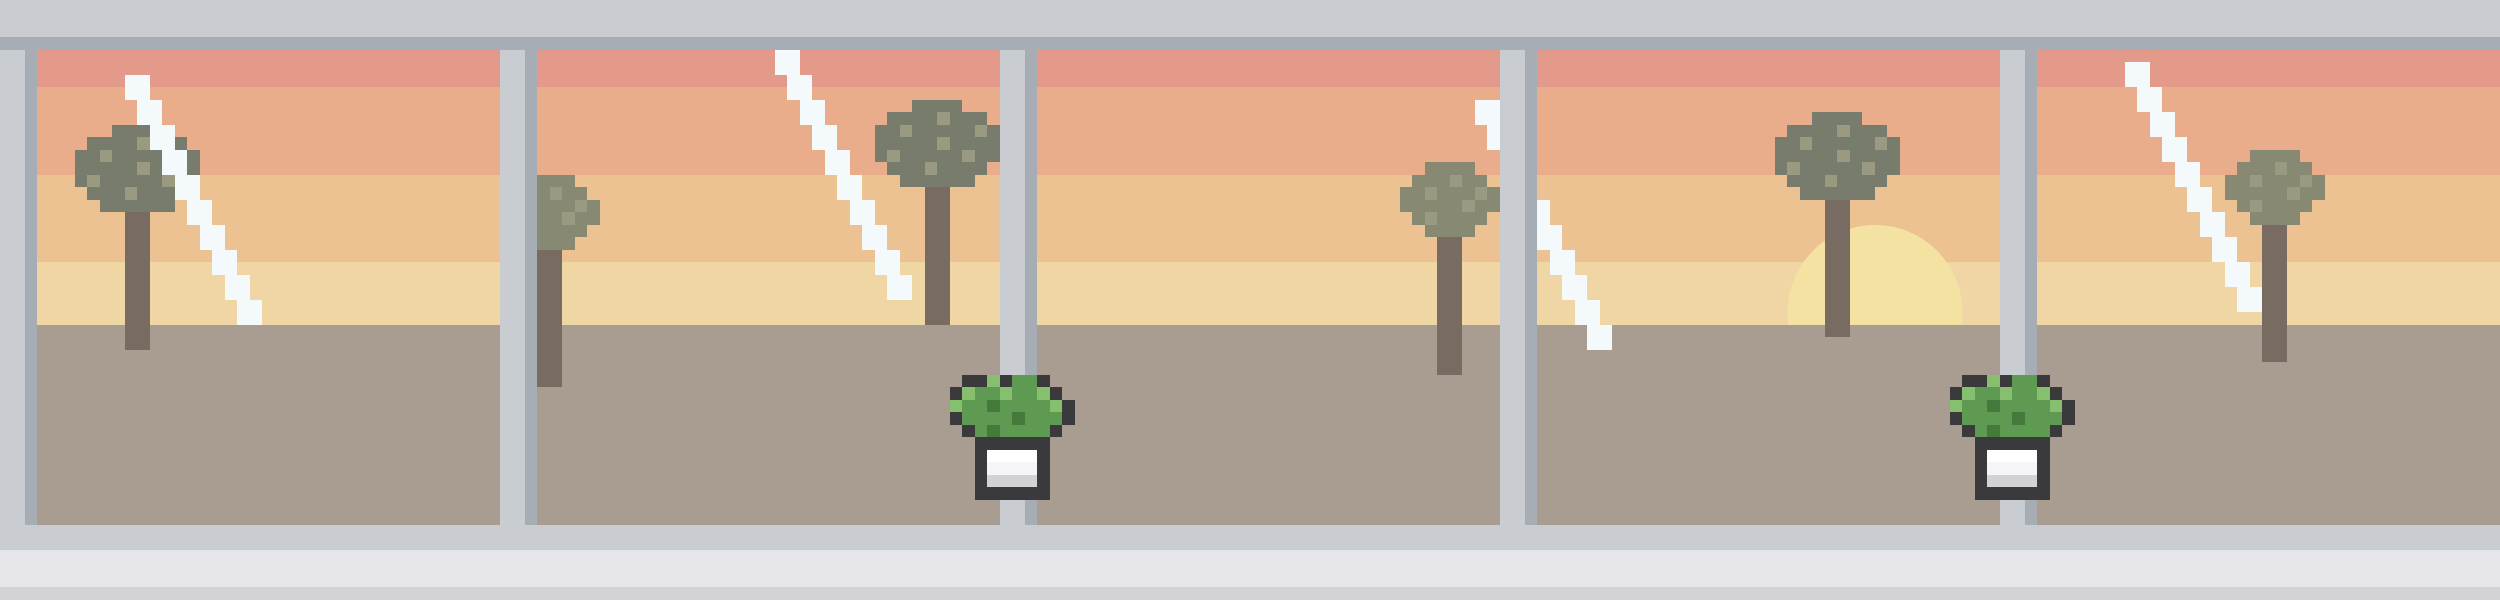
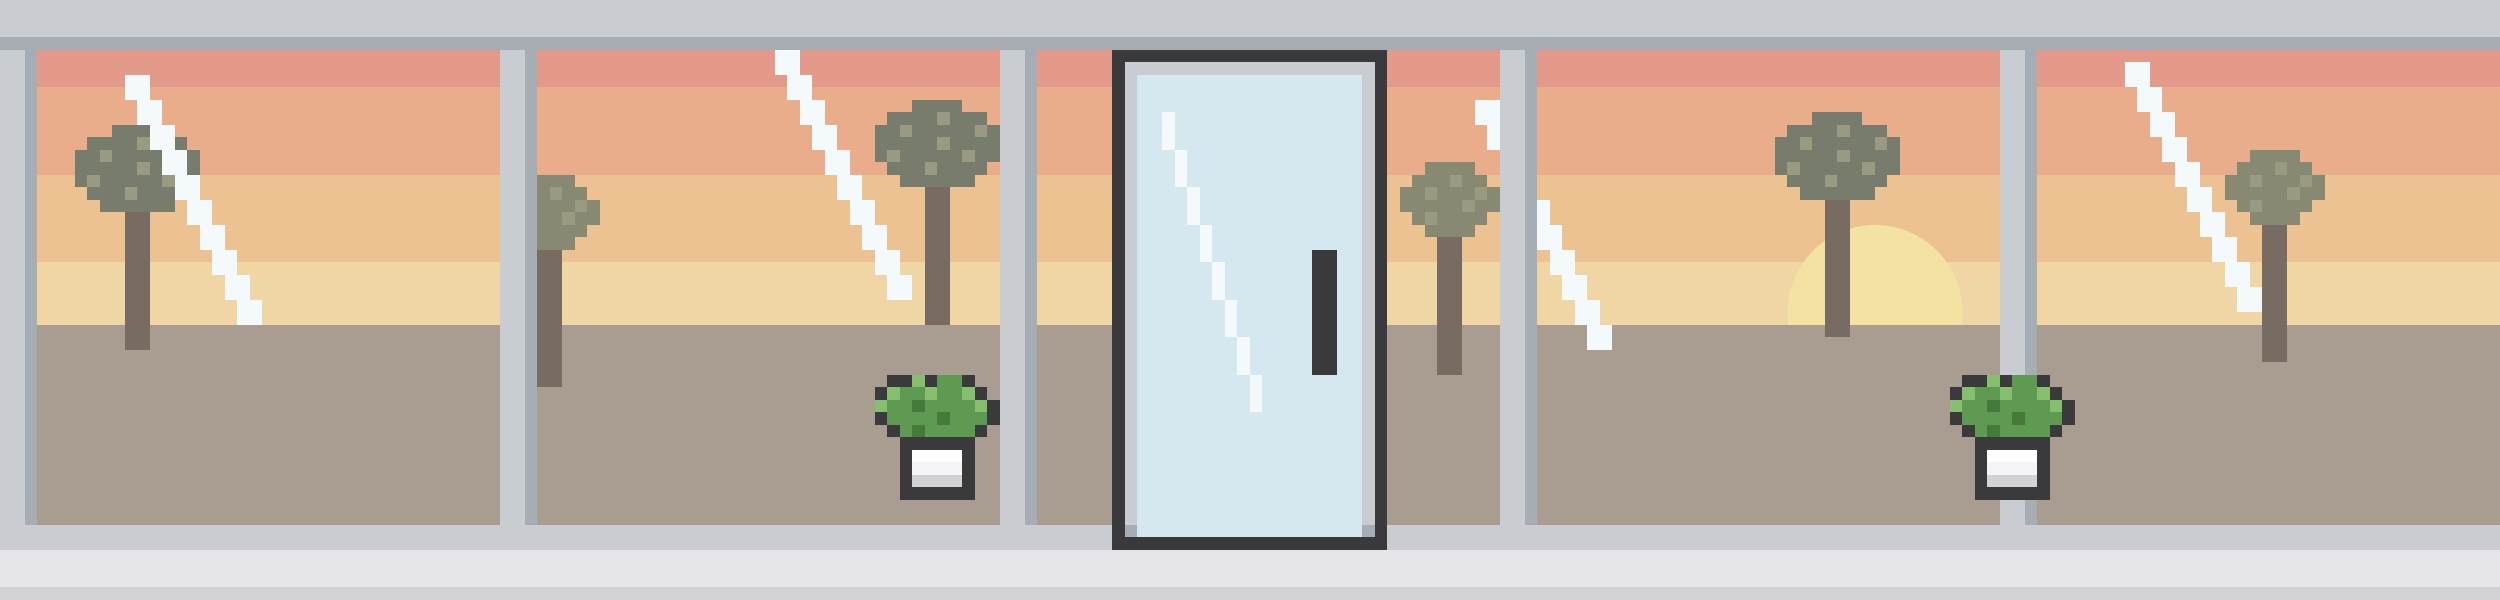
<svg xmlns="http://www.w3.org/2000/svg" viewBox="0 0 200 48" width="400" height="96" shape-rendering="crispEdges">
  <rect x="0" y="0" width="200" height="44" fill="#e3f0f5" />
  <rect x="0" y="0" width="200" height="7" fill="#e9806a" />
  <rect x="0" y="7" width="200" height="7" fill="#f19a6a" />
  <rect x="0" y="14" width="200" height="7" fill="#f6b673" />
  <rect x="0" y="21" width="200" height="23" fill="#fbd08c" />
  <circle cx="150" cy="25" r="7" fill="#ffe08a" shape-rendering="geometricPrecision" />
  <rect x="0" y="26" width="200" height="18" fill="#9a8470" />
  <rect x="10" y="16" width="2" height="12" fill="#5a4232" />
  <rect x="9" y="10" width="1" height="1" fill="#5a5840" />
  <rect x="10" y="10" width="1" height="1" fill="#5a5840" />
  <rect x="11" y="10" width="1" height="1" fill="#5a5840" />
  <rect x="12" y="10" width="1" height="1" fill="#5a5840" />
  <rect x="7" y="11" width="1" height="1" fill="#5a5840" />
  <rect x="8" y="11" width="1" height="1" fill="#5a5840" />
  <rect x="9" y="11" width="1" height="1" fill="#5a5840" />
  <rect x="10" y="11" width="1" height="1" fill="#5a5840" />
  <rect x="11" y="11" width="1" height="1" fill="#86805a" />
  <rect x="12" y="11" width="1" height="1" fill="#5a5840" />
  <rect x="13" y="11" width="1" height="1" fill="#5a5840" />
  <rect x="14" y="11" width="1" height="1" fill="#5a5840" />
  <rect x="6" y="12" width="1" height="1" fill="#5a5840" />
  <rect x="7" y="12" width="1" height="1" fill="#5a5840" />
  <rect x="8" y="12" width="1" height="1" fill="#86805a" />
  <rect x="9" y="12" width="1" height="1" fill="#5a5840" />
  <rect x="10" y="12" width="1" height="1" fill="#5a5840" />
  <rect x="11" y="12" width="1" height="1" fill="#5a5840" />
  <rect x="12" y="12" width="1" height="1" fill="#5a5840" />
  <rect x="13" y="12" width="1" height="1" fill="#5a5840" />
  <rect x="14" y="12" width="1" height="1" fill="#86805a" />
  <rect x="15" y="12" width="1" height="1" fill="#5a5840" />
  <rect x="6" y="13" width="1" height="1" fill="#5a5840" />
  <rect x="7" y="13" width="1" height="1" fill="#5a5840" />
  <rect x="8" y="13" width="1" height="1" fill="#5a5840" />
  <rect x="9" y="13" width="1" height="1" fill="#5a5840" />
  <rect x="10" y="13" width="1" height="1" fill="#5a5840" />
  <rect x="11" y="13" width="1" height="1" fill="#86805a" />
  <rect x="12" y="13" width="1" height="1" fill="#5a5840" />
  <rect x="13" y="13" width="1" height="1" fill="#5a5840" />
  <rect x="14" y="13" width="1" height="1" fill="#5a5840" />
  <rect x="15" y="13" width="1" height="1" fill="#5a5840" />
  <rect x="6" y="14" width="1" height="1" fill="#5a5840" />
  <rect x="7" y="14" width="1" height="1" fill="#86805a" />
  <rect x="8" y="14" width="1" height="1" fill="#5a5840" />
  <rect x="9" y="14" width="1" height="1" fill="#5a5840" />
  <rect x="10" y="14" width="1" height="1" fill="#5a5840" />
  <rect x="11" y="14" width="1" height="1" fill="#5a5840" />
  <rect x="12" y="14" width="1" height="1" fill="#5a5840" />
  <rect x="13" y="14" width="1" height="1" fill="#86805a" />
  <rect x="14" y="14" width="1" height="1" fill="#5a5840" />
  <rect x="15" y="14" width="1" height="1" fill="#5a5840" />
  <rect x="7" y="15" width="1" height="1" fill="#5a5840" />
  <rect x="8" y="15" width="1" height="1" fill="#5a5840" />
  <rect x="9" y="15" width="1" height="1" fill="#5a5840" />
  <rect x="10" y="15" width="1" height="1" fill="#86805a" />
  <rect x="11" y="15" width="1" height="1" fill="#5a5840" />
  <rect x="12" y="15" width="1" height="1" fill="#5a5840" />
  <rect x="13" y="15" width="1" height="1" fill="#5a5840" />
  <rect x="14" y="15" width="1" height="1" fill="#5a5840" />
  <rect x="8" y="16" width="1" height="1" fill="#5a5840" />
  <rect x="9" y="16" width="1" height="1" fill="#5a5840" />
  <rect x="10" y="16" width="1" height="1" fill="#5a5840" />
  <rect x="11" y="16" width="1" height="1" fill="#5a5840" />
  <rect x="12" y="16" width="1" height="1" fill="#5a5840" />
  <rect x="13" y="16" width="1" height="1" fill="#5a5840" />
  <rect x="43" y="19" width="2" height="12" fill="#5a4232" />
  <rect x="42" y="14" width="1" height="1" fill="#6f6a4a" />
  <rect x="43" y="14" width="1" height="1" fill="#6f6a4a" />
  <rect x="44" y="14" width="1" height="1" fill="#6f6a4a" />
  <rect x="45" y="14" width="1" height="1" fill="#6f6a4a" />
  <rect x="41" y="15" width="1" height="1" fill="#6f6a4a" />
  <rect x="42" y="15" width="1" height="1" fill="#6f6a4a" />
  <rect x="43" y="15" width="1" height="1" fill="#6f6a4a" />
  <rect x="44" y="15" width="1" height="1" fill="#86805a" />
  <rect x="45" y="15" width="1" height="1" fill="#6f6a4a" />
  <rect x="46" y="15" width="1" height="1" fill="#6f6a4a" />
  <rect x="40" y="16" width="1" height="1" fill="#6f6a4a" />
  <rect x="41" y="16" width="1" height="1" fill="#6f6a4a" />
  <rect x="42" y="16" width="1" height="1" fill="#86805a" />
  <rect x="43" y="16" width="1" height="1" fill="#6f6a4a" />
  <rect x="44" y="16" width="1" height="1" fill="#6f6a4a" />
  <rect x="45" y="16" width="1" height="1" fill="#6f6a4a" />
  <rect x="46" y="16" width="1" height="1" fill="#86805a" />
  <rect x="47" y="16" width="1" height="1" fill="#6f6a4a" />
  <rect x="40" y="17" width="1" height="1" fill="#6f6a4a" />
  <rect x="41" y="17" width="1" height="1" fill="#6f6a4a" />
  <rect x="42" y="17" width="1" height="1" fill="#6f6a4a" />
  <rect x="43" y="17" width="1" height="1" fill="#6f6a4a" />
  <rect x="44" y="17" width="1" height="1" fill="#6f6a4a" />
  <rect x="45" y="17" width="1" height="1" fill="#86805a" />
  <rect x="46" y="17" width="1" height="1" fill="#6f6a4a" />
  <rect x="47" y="17" width="1" height="1" fill="#6f6a4a" />
  <rect x="41" y="18" width="1" height="1" fill="#6f6a4a" />
  <rect x="42" y="18" width="1" height="1" fill="#86805a" />
  <rect x="43" y="18" width="1" height="1" fill="#6f6a4a" />
  <rect x="44" y="18" width="1" height="1" fill="#6f6a4a" />
  <rect x="45" y="18" width="1" height="1" fill="#6f6a4a" />
  <rect x="46" y="18" width="1" height="1" fill="#6f6a4a" />
  <rect x="42" y="19" width="1" height="1" fill="#6f6a4a" />
  <rect x="43" y="19" width="1" height="1" fill="#6f6a4a" />
  <rect x="44" y="19" width="1" height="1" fill="#6f6a4a" />
  <rect x="45" y="19" width="1" height="1" fill="#6f6a4a" />
  <rect x="74" y="14" width="2" height="12" fill="#5a4232" />
  <rect x="73" y="8" width="1" height="1" fill="#5a5840" />
  <rect x="74" y="8" width="1" height="1" fill="#5a5840" />
  <rect x="75" y="8" width="1" height="1" fill="#5a5840" />
  <rect x="76" y="8" width="1" height="1" fill="#5a5840" />
  <rect x="71" y="9" width="1" height="1" fill="#5a5840" />
  <rect x="72" y="9" width="1" height="1" fill="#5a5840" />
  <rect x="73" y="9" width="1" height="1" fill="#5a5840" />
  <rect x="74" y="9" width="1" height="1" fill="#5a5840" />
  <rect x="75" y="9" width="1" height="1" fill="#86805a" />
  <rect x="76" y="9" width="1" height="1" fill="#5a5840" />
  <rect x="77" y="9" width="1" height="1" fill="#5a5840" />
  <rect x="78" y="9" width="1" height="1" fill="#5a5840" />
  <rect x="70" y="10" width="1" height="1" fill="#5a5840" />
  <rect x="71" y="10" width="1" height="1" fill="#5a5840" />
  <rect x="72" y="10" width="1" height="1" fill="#86805a" />
  <rect x="73" y="10" width="1" height="1" fill="#5a5840" />
  <rect x="74" y="10" width="1" height="1" fill="#5a5840" />
  <rect x="75" y="10" width="1" height="1" fill="#5a5840" />
  <rect x="76" y="10" width="1" height="1" fill="#5a5840" />
  <rect x="77" y="10" width="1" height="1" fill="#5a5840" />
  <rect x="78" y="10" width="1" height="1" fill="#86805a" />
  <rect x="79" y="10" width="1" height="1" fill="#5a5840" />
  <rect x="70" y="11" width="1" height="1" fill="#5a5840" />
  <rect x="71" y="11" width="1" height="1" fill="#5a5840" />
  <rect x="72" y="11" width="1" height="1" fill="#5a5840" />
  <rect x="73" y="11" width="1" height="1" fill="#5a5840" />
  <rect x="74" y="11" width="1" height="1" fill="#5a5840" />
  <rect x="75" y="11" width="1" height="1" fill="#86805a" />
  <rect x="76" y="11" width="1" height="1" fill="#5a5840" />
  <rect x="77" y="11" width="1" height="1" fill="#5a5840" />
  <rect x="78" y="11" width="1" height="1" fill="#5a5840" />
  <rect x="79" y="11" width="1" height="1" fill="#5a5840" />
  <rect x="70" y="12" width="1" height="1" fill="#5a5840" />
  <rect x="71" y="12" width="1" height="1" fill="#86805a" />
  <rect x="72" y="12" width="1" height="1" fill="#5a5840" />
  <rect x="73" y="12" width="1" height="1" fill="#5a5840" />
  <rect x="74" y="12" width="1" height="1" fill="#5a5840" />
  <rect x="75" y="12" width="1" height="1" fill="#5a5840" />
  <rect x="76" y="12" width="1" height="1" fill="#5a5840" />
  <rect x="77" y="12" width="1" height="1" fill="#86805a" />
  <rect x="78" y="12" width="1" height="1" fill="#5a5840" />
  <rect x="79" y="12" width="1" height="1" fill="#5a5840" />
  <rect x="71" y="13" width="1" height="1" fill="#5a5840" />
  <rect x="72" y="13" width="1" height="1" fill="#5a5840" />
  <rect x="73" y="13" width="1" height="1" fill="#5a5840" />
  <rect x="74" y="13" width="1" height="1" fill="#86805a" />
  <rect x="75" y="13" width="1" height="1" fill="#5a5840" />
  <rect x="76" y="13" width="1" height="1" fill="#5a5840" />
  <rect x="77" y="13" width="1" height="1" fill="#5a5840" />
  <rect x="78" y="13" width="1" height="1" fill="#5a5840" />
  <rect x="72" y="14" width="1" height="1" fill="#5a5840" />
  <rect x="73" y="14" width="1" height="1" fill="#5a5840" />
  <rect x="74" y="14" width="1" height="1" fill="#5a5840" />
  <rect x="75" y="14" width="1" height="1" fill="#5a5840" />
  <rect x="76" y="14" width="1" height="1" fill="#5a5840" />
  <rect x="77" y="14" width="1" height="1" fill="#5a5840" />
  <rect x="115" y="18" width="2" height="12" fill="#5a4232" />
  <rect x="114" y="13" width="1" height="1" fill="#6f6a4a" />
  <rect x="115" y="13" width="1" height="1" fill="#6f6a4a" />
  <rect x="116" y="13" width="1" height="1" fill="#6f6a4a" />
  <rect x="117" y="13" width="1" height="1" fill="#6f6a4a" />
  <rect x="113" y="14" width="1" height="1" fill="#6f6a4a" />
  <rect x="114" y="14" width="1" height="1" fill="#6f6a4a" />
  <rect x="115" y="14" width="1" height="1" fill="#6f6a4a" />
  <rect x="116" y="14" width="1" height="1" fill="#86805a" />
  <rect x="117" y="14" width="1" height="1" fill="#6f6a4a" />
  <rect x="118" y="14" width="1" height="1" fill="#6f6a4a" />
  <rect x="112" y="15" width="1" height="1" fill="#6f6a4a" />
  <rect x="113" y="15" width="1" height="1" fill="#6f6a4a" />
  <rect x="114" y="15" width="1" height="1" fill="#86805a" />
  <rect x="115" y="15" width="1" height="1" fill="#6f6a4a" />
  <rect x="116" y="15" width="1" height="1" fill="#6f6a4a" />
  <rect x="117" y="15" width="1" height="1" fill="#6f6a4a" />
  <rect x="118" y="15" width="1" height="1" fill="#86805a" />
  <rect x="119" y="15" width="1" height="1" fill="#6f6a4a" />
  <rect x="112" y="16" width="1" height="1" fill="#6f6a4a" />
  <rect x="113" y="16" width="1" height="1" fill="#6f6a4a" />
  <rect x="114" y="16" width="1" height="1" fill="#6f6a4a" />
  <rect x="115" y="16" width="1" height="1" fill="#6f6a4a" />
  <rect x="116" y="16" width="1" height="1" fill="#6f6a4a" />
  <rect x="117" y="16" width="1" height="1" fill="#86805a" />
  <rect x="118" y="16" width="1" height="1" fill="#6f6a4a" />
  <rect x="119" y="16" width="1" height="1" fill="#6f6a4a" />
  <rect x="113" y="17" width="1" height="1" fill="#6f6a4a" />
  <rect x="114" y="17" width="1" height="1" fill="#86805a" />
  <rect x="115" y="17" width="1" height="1" fill="#6f6a4a" />
  <rect x="116" y="17" width="1" height="1" fill="#6f6a4a" />
  <rect x="117" y="17" width="1" height="1" fill="#6f6a4a" />
  <rect x="118" y="17" width="1" height="1" fill="#6f6a4a" />
  <rect x="114" y="18" width="1" height="1" fill="#6f6a4a" />
  <rect x="115" y="18" width="1" height="1" fill="#6f6a4a" />
  <rect x="116" y="18" width="1" height="1" fill="#6f6a4a" />
  <rect x="117" y="18" width="1" height="1" fill="#6f6a4a" />
  <rect x="146" y="15" width="2" height="12" fill="#5a4232" />
  <rect x="145" y="9" width="1" height="1" fill="#5a5840" />
  <rect x="146" y="9" width="1" height="1" fill="#5a5840" />
  <rect x="147" y="9" width="1" height="1" fill="#5a5840" />
  <rect x="148" y="9" width="1" height="1" fill="#5a5840" />
  <rect x="143" y="10" width="1" height="1" fill="#5a5840" />
  <rect x="144" y="10" width="1" height="1" fill="#5a5840" />
  <rect x="145" y="10" width="1" height="1" fill="#5a5840" />
  <rect x="146" y="10" width="1" height="1" fill="#5a5840" />
  <rect x="147" y="10" width="1" height="1" fill="#86805a" />
  <rect x="148" y="10" width="1" height="1" fill="#5a5840" />
  <rect x="149" y="10" width="1" height="1" fill="#5a5840" />
  <rect x="150" y="10" width="1" height="1" fill="#5a5840" />
  <rect x="142" y="11" width="1" height="1" fill="#5a5840" />
  <rect x="143" y="11" width="1" height="1" fill="#5a5840" />
  <rect x="144" y="11" width="1" height="1" fill="#86805a" />
  <rect x="145" y="11" width="1" height="1" fill="#5a5840" />
  <rect x="146" y="11" width="1" height="1" fill="#5a5840" />
  <rect x="147" y="11" width="1" height="1" fill="#5a5840" />
  <rect x="148" y="11" width="1" height="1" fill="#5a5840" />
  <rect x="149" y="11" width="1" height="1" fill="#5a5840" />
  <rect x="150" y="11" width="1" height="1" fill="#86805a" />
  <rect x="151" y="11" width="1" height="1" fill="#5a5840" />
  <rect x="142" y="12" width="1" height="1" fill="#5a5840" />
  <rect x="143" y="12" width="1" height="1" fill="#5a5840" />
  <rect x="144" y="12" width="1" height="1" fill="#5a5840" />
  <rect x="145" y="12" width="1" height="1" fill="#5a5840" />
  <rect x="146" y="12" width="1" height="1" fill="#5a5840" />
  <rect x="147" y="12" width="1" height="1" fill="#86805a" />
  <rect x="148" y="12" width="1" height="1" fill="#5a5840" />
  <rect x="149" y="12" width="1" height="1" fill="#5a5840" />
  <rect x="150" y="12" width="1" height="1" fill="#5a5840" />
  <rect x="151" y="12" width="1" height="1" fill="#5a5840" />
  <rect x="142" y="13" width="1" height="1" fill="#5a5840" />
  <rect x="143" y="13" width="1" height="1" fill="#86805a" />
  <rect x="144" y="13" width="1" height="1" fill="#5a5840" />
  <rect x="145" y="13" width="1" height="1" fill="#5a5840" />
  <rect x="146" y="13" width="1" height="1" fill="#5a5840" />
  <rect x="147" y="13" width="1" height="1" fill="#5a5840" />
  <rect x="148" y="13" width="1" height="1" fill="#5a5840" />
  <rect x="149" y="13" width="1" height="1" fill="#86805a" />
  <rect x="150" y="13" width="1" height="1" fill="#5a5840" />
  <rect x="151" y="13" width="1" height="1" fill="#5a5840" />
  <rect x="143" y="14" width="1" height="1" fill="#5a5840" />
  <rect x="144" y="14" width="1" height="1" fill="#5a5840" />
  <rect x="145" y="14" width="1" height="1" fill="#5a5840" />
  <rect x="146" y="14" width="1" height="1" fill="#86805a" />
  <rect x="147" y="14" width="1" height="1" fill="#5a5840" />
  <rect x="148" y="14" width="1" height="1" fill="#5a5840" />
  <rect x="149" y="14" width="1" height="1" fill="#5a5840" />
  <rect x="150" y="14" width="1" height="1" fill="#5a5840" />
  <rect x="144" y="15" width="1" height="1" fill="#5a5840" />
  <rect x="145" y="15" width="1" height="1" fill="#5a5840" />
  <rect x="146" y="15" width="1" height="1" fill="#5a5840" />
  <rect x="147" y="15" width="1" height="1" fill="#5a5840" />
  <rect x="148" y="15" width="1" height="1" fill="#5a5840" />
  <rect x="149" y="15" width="1" height="1" fill="#5a5840" />
  <rect x="181" y="17" width="2" height="12" fill="#5a4232" />
  <rect x="180" y="12" width="1" height="1" fill="#6f6a4a" />
  <rect x="181" y="12" width="1" height="1" fill="#6f6a4a" />
  <rect x="182" y="12" width="1" height="1" fill="#6f6a4a" />
  <rect x="183" y="12" width="1" height="1" fill="#6f6a4a" />
  <rect x="179" y="13" width="1" height="1" fill="#6f6a4a" />
  <rect x="180" y="13" width="1" height="1" fill="#6f6a4a" />
  <rect x="181" y="13" width="1" height="1" fill="#6f6a4a" />
  <rect x="182" y="13" width="1" height="1" fill="#86805a" />
  <rect x="183" y="13" width="1" height="1" fill="#6f6a4a" />
  <rect x="184" y="13" width="1" height="1" fill="#6f6a4a" />
  <rect x="178" y="14" width="1" height="1" fill="#6f6a4a" />
  <rect x="179" y="14" width="1" height="1" fill="#6f6a4a" />
  <rect x="180" y="14" width="1" height="1" fill="#86805a" />
  <rect x="181" y="14" width="1" height="1" fill="#6f6a4a" />
  <rect x="182" y="14" width="1" height="1" fill="#6f6a4a" />
  <rect x="183" y="14" width="1" height="1" fill="#6f6a4a" />
  <rect x="184" y="14" width="1" height="1" fill="#86805a" />
  <rect x="185" y="14" width="1" height="1" fill="#6f6a4a" />
  <rect x="178" y="15" width="1" height="1" fill="#6f6a4a" />
  <rect x="179" y="15" width="1" height="1" fill="#6f6a4a" />
  <rect x="180" y="15" width="1" height="1" fill="#6f6a4a" />
  <rect x="181" y="15" width="1" height="1" fill="#6f6a4a" />
  <rect x="182" y="15" width="1" height="1" fill="#6f6a4a" />
  <rect x="183" y="15" width="1" height="1" fill="#86805a" />
  <rect x="184" y="15" width="1" height="1" fill="#6f6a4a" />
  <rect x="185" y="15" width="1" height="1" fill="#6f6a4a" />
  <rect x="179" y="16" width="1" height="1" fill="#6f6a4a" />
  <rect x="180" y="16" width="1" height="1" fill="#86805a" />
  <rect x="181" y="16" width="1" height="1" fill="#6f6a4a" />
  <rect x="182" y="16" width="1" height="1" fill="#6f6a4a" />
  <rect x="183" y="16" width="1" height="1" fill="#6f6a4a" />
  <rect x="184" y="16" width="1" height="1" fill="#6f6a4a" />
  <rect x="180" y="17" width="1" height="1" fill="#6f6a4a" />
  <rect x="181" y="17" width="1" height="1" fill="#6f6a4a" />
  <rect x="182" y="17" width="1" height="1" fill="#6f6a4a" />
  <rect x="183" y="17" width="1" height="1" fill="#6f6a4a" />
  <rect x="0" y="0" width="200" height="44" fill="#d6e8ef40" />
  <rect x="10" y="6" width="2" height="2" fill="#f4fafc" />
  <rect x="11" y="8" width="2" height="2" fill="#f4fafc" />
  <rect x="12" y="10" width="2" height="2" fill="#f4fafc" />
  <rect x="13" y="12" width="2" height="2" fill="#f4fafc" />
  <rect x="14" y="14" width="2" height="2" fill="#f4fafc" />
  <rect x="15" y="16" width="2" height="2" fill="#f4fafc" />
  <rect x="16" y="18" width="2" height="2" fill="#f4fafc" />
  <rect x="17" y="20" width="2" height="2" fill="#f4fafc" />
  <rect x="18" y="22" width="2" height="2" fill="#f4fafc" />
  <rect x="19" y="24" width="2" height="2" fill="#f4fafc" />
  <rect x="62" y="4" width="2" height="2" fill="#f4fafc" />
  <rect x="63" y="6" width="2" height="2" fill="#f4fafc" />
  <rect x="64" y="8" width="2" height="2" fill="#f4fafc" />
  <rect x="65" y="10" width="2" height="2" fill="#f4fafc" />
  <rect x="66" y="12" width="2" height="2" fill="#f4fafc" />
  <rect x="67" y="14" width="2" height="2" fill="#f4fafc" />
  <rect x="68" y="16" width="2" height="2" fill="#f4fafc" />
  <rect x="69" y="18" width="2" height="2" fill="#f4fafc" />
  <rect x="70" y="20" width="2" height="2" fill="#f4fafc" />
  <rect x="71" y="22" width="2" height="2" fill="#f4fafc" />
  <rect x="118" y="8" width="2" height="2" fill="#f4fafc" />
  <rect x="119" y="10" width="2" height="2" fill="#f4fafc" />
  <rect x="120" y="12" width="2" height="2" fill="#f4fafc" />
  <rect x="121" y="14" width="2" height="2" fill="#f4fafc" />
  <rect x="122" y="16" width="2" height="2" fill="#f4fafc" />
  <rect x="123" y="18" width="2" height="2" fill="#f4fafc" />
  <rect x="124" y="20" width="2" height="2" fill="#f4fafc" />
  <rect x="125" y="22" width="2" height="2" fill="#f4fafc" />
  <rect x="126" y="24" width="2" height="2" fill="#f4fafc" />
  <rect x="127" y="26" width="2" height="2" fill="#f4fafc" />
  <rect x="170" y="5" width="2" height="2" fill="#f4fafc" />
  <rect x="171" y="7" width="2" height="2" fill="#f4fafc" />
  <rect x="172" y="9" width="2" height="2" fill="#f4fafc" />
  <rect x="173" y="11" width="2" height="2" fill="#f4fafc" />
  <rect x="174" y="13" width="2" height="2" fill="#f4fafc" />
  <rect x="175" y="15" width="2" height="2" fill="#f4fafc" />
  <rect x="176" y="17" width="2" height="2" fill="#f4fafc" />
  <rect x="177" y="19" width="2" height="2" fill="#f4fafc" />
  <rect x="178" y="21" width="2" height="2" fill="#f4fafc" />
  <rect x="179" y="23" width="2" height="2" fill="#f4fafc" />
  <rect x="0" y="0" width="2" height="44" fill="#c9cdd2" />
  <rect x="2" y="0" width="1" height="44" fill="#a7adb4" />
  <rect x="40" y="0" width="2" height="44" fill="#c9cdd2" />
  <rect x="42" y="0" width="1" height="44" fill="#a7adb4" />
  <rect x="80" y="0" width="2" height="44" fill="#c9cdd2" />
  <rect x="82" y="0" width="1" height="44" fill="#a7adb4" />
  <rect x="120" y="0" width="2" height="44" fill="#c9cdd2" />
  <rect x="122" y="0" width="1" height="44" fill="#a7adb4" />
  <rect x="160" y="0" width="2" height="44" fill="#c9cdd2" />
  <rect x="162" y="0" width="1" height="44" fill="#a7adb4" />
  <rect x="0" y="0" width="200" height="3" fill="#c9cdd2" />
  <rect x="0" y="3" width="200" height="1" fill="#a7adb4" />
  <rect x="0" y="42" width="200" height="2" fill="#c9cdd2" />
  <rect x="0" y="44" width="200" height="4" fill="#e5e5ea" />
  <rect x="0" y="47" width="200" height="1" fill="#d1d1d6" />
+   <rect x="71" y="30" width="1" height="1" fill="#3a3a3c" />
+   <rect x="72" y="30" width="1" height="1" fill="#3a3a3c" />
+   <rect x="73" y="30" width="1" height="1" fill="#86bf6e" />
+   <rect x="74" y="30" width="1" height="1" fill="#3a3a3c" />
+   <rect x="75" y="30" width="1" height="1" fill="#5e9a52" />
+   <rect x="76" y="30" width="1" height="1" fill="#5e9a52" />
  <rect x="77" y="30" width="1" height="1" fill="#3a3a3c" />
-   <rect x="78" y="30" width="1" height="1" fill="#3a3a3c" />
-   <rect x="79" y="30" width="1" height="1" fill="#86bf6e" />
-   <rect x="80" y="30" width="1" height="1" fill="#3a3a3c" />
-   <rect x="81" y="30" width="1" height="1" fill="#5e9a52" />
-   <rect x="82" y="30" width="1" height="1" fill="#5e9a52" />
-   <rect x="83" y="30" width="1" height="1" fill="#3a3a3c" />
-   <rect x="76" y="31" width="1" height="1" fill="#3a3a3c" />
+   <rect x="70" y="31" width="1" height="1" fill="#3a3a3c" />
+   <rect x="71" y="31" width="1" height="1" fill="#86bf6e" />
+   <rect x="72" y="31" width="1" height="1" fill="#5e9a52" />
+   <rect x="73" y="31" width="1" height="1" fill="#5e9a52" />
+   <rect x="74" y="31" width="1" height="1" fill="#86bf6e" />
+   <rect x="75" y="31" width="1" height="1" fill="#5e9a52" />
+   <rect x="76" y="31" width="1" height="1" fill="#5e9a52" />
  <rect x="77" y="31" width="1" height="1" fill="#86bf6e" />
-   <rect x="78" y="31" width="1" height="1" fill="#5e9a52" />
-   <rect x="79" y="31" width="1" height="1" fill="#5e9a52" />
-   <rect x="80" y="31" width="1" height="1" fill="#86bf6e" />
-   <rect x="81" y="31" width="1" height="1" fill="#5e9a52" />
-   <rect x="82" y="31" width="1" height="1" fill="#5e9a52" />
-   <rect x="83" y="31" width="1" height="1" fill="#86bf6e" />
-   <rect x="84" y="31" width="1" height="1" fill="#3a3a3c" />
-   <rect x="76" y="32" width="1" height="1" fill="#86bf6e" />
+   <rect x="78" y="31" width="1" height="1" fill="#3a3a3c" />
+   <rect x="70" y="32" width="1" height="1" fill="#86bf6e" />
+   <rect x="71" y="32" width="1" height="1" fill="#5e9a52" />
+   <rect x="72" y="32" width="1" height="1" fill="#5e9a52" />
+   <rect x="73" y="32" width="1" height="1" fill="#467a3d" />
+   <rect x="74" y="32" width="1" height="1" fill="#5e9a52" />
+   <rect x="75" y="32" width="1" height="1" fill="#5e9a52" />
+   <rect x="76" y="32" width="1" height="1" fill="#5e9a52" />
  <rect x="77" y="32" width="1" height="1" fill="#5e9a52" />
-   <rect x="78" y="32" width="1" height="1" fill="#5e9a52" />
-   <rect x="79" y="32" width="1" height="1" fill="#467a3d" />
-   <rect x="80" y="32" width="1" height="1" fill="#5e9a52" />
-   <rect x="81" y="32" width="1" height="1" fill="#5e9a52" />
-   <rect x="82" y="32" width="1" height="1" fill="#5e9a52" />
-   <rect x="83" y="32" width="1" height="1" fill="#5e9a52" />
-   <rect x="84" y="32" width="1" height="1" fill="#86bf6e" />
-   <rect x="85" y="32" width="1" height="1" fill="#3a3a3c" />
-   <rect x="76" y="33" width="1" height="1" fill="#3a3a3c" />
+   <rect x="78" y="32" width="1" height="1" fill="#86bf6e" />
+   <rect x="79" y="32" width="1" height="1" fill="#3a3a3c" />
+   <rect x="70" y="33" width="1" height="1" fill="#3a3a3c" />
+   <rect x="71" y="33" width="1" height="1" fill="#5e9a52" />
+   <rect x="72" y="33" width="1" height="1" fill="#5e9a52" />
+   <rect x="73" y="33" width="1" height="1" fill="#5e9a52" />
+   <rect x="74" y="33" width="1" height="1" fill="#5e9a52" />
+   <rect x="75" y="33" width="1" height="1" fill="#467a3d" />
+   <rect x="76" y="33" width="1" height="1" fill="#5e9a52" />
  <rect x="77" y="33" width="1" height="1" fill="#5e9a52" />
  <rect x="78" y="33" width="1" height="1" fill="#5e9a52" />
-   <rect x="79" y="33" width="1" height="1" fill="#5e9a52" />
-   <rect x="80" y="33" width="1" height="1" fill="#5e9a52" />
-   <rect x="81" y="33" width="1" height="1" fill="#467a3d" />
-   <rect x="82" y="33" width="1" height="1" fill="#5e9a52" />
-   <rect x="83" y="33" width="1" height="1" fill="#5e9a52" />
-   <rect x="84" y="33" width="1" height="1" fill="#5e9a52" />
-   <rect x="85" y="33" width="1" height="1" fill="#3a3a3c" />
-   <rect x="77" y="34" width="1" height="1" fill="#3a3a3c" />
-   <rect x="78" y="34" width="1" height="1" fill="#5e9a52" />
-   <rect x="79" y="34" width="1" height="1" fill="#467a3d" />
-   <rect x="80" y="34" width="1" height="1" fill="#5e9a52" />
-   <rect x="81" y="34" width="1" height="1" fill="#5e9a52" />
-   <rect x="82" y="34" width="1" height="1" fill="#5e9a52" />
-   <rect x="83" y="34" width="1" height="1" fill="#5e9a52" />
-   <rect x="84" y="34" width="1" height="1" fill="#3a3a3c" />
-   <rect x="78" y="35" width="1" height="1" fill="#3a3a3c" />
-   <rect x="79" y="35" width="1" height="1" fill="#5e9a52" />
-   <rect x="80" y="35" width="1" height="1" fill="#5e9a52" />
-   <rect x="81" y="35" width="1" height="1" fill="#5e9a52" />
-   <rect x="82" y="35" width="1" height="1" fill="#3a3a3c" />
-   <rect x="83" y="35" width="1" height="1" fill="#3a3a3c" />
-   <rect x="78" y="35" width="6" height="5" fill="#3a3a3c" />
-   <rect x="79" y="36" width="4" height="3" fill="#f5f5f7" />
-   <rect x="79" y="36" width="4" height="1" fill="#ffffff" />
-   <rect x="79" y="38" width="4" height="1" fill="#d1d1d6" />
+   <rect x="79" y="33" width="1" height="1" fill="#3a3a3c" />
+   <rect x="71" y="34" width="1" height="1" fill="#3a3a3c" />
+   <rect x="72" y="34" width="1" height="1" fill="#5e9a52" />
+   <rect x="73" y="34" width="1" height="1" fill="#467a3d" />
+   <rect x="74" y="34" width="1" height="1" fill="#5e9a52" />
+   <rect x="75" y="34" width="1" height="1" fill="#5e9a52" />
+   <rect x="76" y="34" width="1" height="1" fill="#5e9a52" />
+   <rect x="77" y="34" width="1" height="1" fill="#5e9a52" />
+   <rect x="78" y="34" width="1" height="1" fill="#3a3a3c" />
+   <rect x="72" y="35" width="1" height="1" fill="#3a3a3c" />
+   <rect x="73" y="35" width="1" height="1" fill="#5e9a52" />
+   <rect x="74" y="35" width="1" height="1" fill="#5e9a52" />
+   <rect x="75" y="35" width="1" height="1" fill="#5e9a52" />
+   <rect x="76" y="35" width="1" height="1" fill="#3a3a3c" />
+   <rect x="77" y="35" width="1" height="1" fill="#3a3a3c" />
+   <rect x="72" y="35" width="6" height="5" fill="#3a3a3c" />
+   <rect x="73" y="36" width="4" height="3" fill="#f5f5f7" />
+   <rect x="73" y="36" width="4" height="1" fill="#ffffff" />
+   <rect x="73" y="38" width="4" height="1" fill="#d1d1d6" />
  <rect x="157" y="30" width="1" height="1" fill="#3a3a3c" />
  <rect x="158" y="30" width="1" height="1" fill="#3a3a3c" />
  <rect x="159" y="30" width="1" height="1" fill="#86bf6e" />
  <rect x="160" y="30" width="1" height="1" fill="#3a3a3c" />
  <rect x="161" y="30" width="1" height="1" fill="#5e9a52" />
  <rect x="162" y="30" width="1" height="1" fill="#5e9a52" />
  <rect x="163" y="30" width="1" height="1" fill="#3a3a3c" />
  <rect x="156" y="31" width="1" height="1" fill="#3a3a3c" />
  <rect x="157" y="31" width="1" height="1" fill="#86bf6e" />
  <rect x="158" y="31" width="1" height="1" fill="#5e9a52" />
  <rect x="159" y="31" width="1" height="1" fill="#5e9a52" />
  <rect x="160" y="31" width="1" height="1" fill="#86bf6e" />
  <rect x="161" y="31" width="1" height="1" fill="#5e9a52" />
  <rect x="162" y="31" width="1" height="1" fill="#5e9a52" />
  <rect x="163" y="31" width="1" height="1" fill="#86bf6e" />
  <rect x="164" y="31" width="1" height="1" fill="#3a3a3c" />
  <rect x="156" y="32" width="1" height="1" fill="#86bf6e" />
  <rect x="157" y="32" width="1" height="1" fill="#5e9a52" />
  <rect x="158" y="32" width="1" height="1" fill="#5e9a52" />
  <rect x="159" y="32" width="1" height="1" fill="#467a3d" />
  <rect x="160" y="32" width="1" height="1" fill="#5e9a52" />
  <rect x="161" y="32" width="1" height="1" fill="#5e9a52" />
  <rect x="162" y="32" width="1" height="1" fill="#5e9a52" />
  <rect x="163" y="32" width="1" height="1" fill="#5e9a52" />
  <rect x="164" y="32" width="1" height="1" fill="#86bf6e" />
  <rect x="165" y="32" width="1" height="1" fill="#3a3a3c" />
  <rect x="156" y="33" width="1" height="1" fill="#3a3a3c" />
  <rect x="157" y="33" width="1" height="1" fill="#5e9a52" />
  <rect x="158" y="33" width="1" height="1" fill="#5e9a52" />
  <rect x="159" y="33" width="1" height="1" fill="#5e9a52" />
  <rect x="160" y="33" width="1" height="1" fill="#5e9a52" />
  <rect x="161" y="33" width="1" height="1" fill="#467a3d" />
  <rect x="162" y="33" width="1" height="1" fill="#5e9a52" />
  <rect x="163" y="33" width="1" height="1" fill="#5e9a52" />
  <rect x="164" y="33" width="1" height="1" fill="#5e9a52" />
  <rect x="165" y="33" width="1" height="1" fill="#3a3a3c" />
  <rect x="157" y="34" width="1" height="1" fill="#3a3a3c" />
  <rect x="158" y="34" width="1" height="1" fill="#5e9a52" />
  <rect x="159" y="34" width="1" height="1" fill="#467a3d" />
  <rect x="160" y="34" width="1" height="1" fill="#5e9a52" />
  <rect x="161" y="34" width="1" height="1" fill="#5e9a52" />
  <rect x="162" y="34" width="1" height="1" fill="#5e9a52" />
  <rect x="163" y="34" width="1" height="1" fill="#5e9a52" />
  <rect x="164" y="34" width="1" height="1" fill="#3a3a3c" />
  <rect x="158" y="35" width="1" height="1" fill="#3a3a3c" />
  <rect x="159" y="35" width="1" height="1" fill="#5e9a52" />
  <rect x="160" y="35" width="1" height="1" fill="#5e9a52" />
  <rect x="161" y="35" width="1" height="1" fill="#5e9a52" />
  <rect x="162" y="35" width="1" height="1" fill="#3a3a3c" />
  <rect x="163" y="35" width="1" height="1" fill="#3a3a3c" />
  <rect x="158" y="35" width="6" height="5" fill="#3a3a3c" />
  <rect x="159" y="36" width="4" height="3" fill="#f5f5f7" />
  <rect x="159" y="36" width="4" height="1" fill="#ffffff" />
  <rect x="159" y="38" width="4" height="1" fill="#d1d1d6" />
+   <rect x="89" y="4" width="22" height="40" fill="#3a3a3c" />
+   <rect x="90" y="5" width="20" height="38" fill="#c9cdd2" />
+   <rect x="90" y="42" width="20" height="1" fill="#a7adb4" />
+   <rect x="91" y="6" width="18" height="37" fill="#d6e8ef" />
+   <rect x="91" y="6" width="18" height="37" fill="#d6e8ef40" />
+   <rect x="93" y="9" width="1" height="3" fill="#f4fafc" />
+   <rect x="94" y="12" width="1" height="3" fill="#f4fafc" />
+   <rect x="95" y="15" width="1" height="3" fill="#f4fafc" />
+   <rect x="96" y="18" width="1" height="3" fill="#f4fafc" />
+   <rect x="97" y="21" width="1" height="3" fill="#f4fafc" />
+   <rect x="98" y="24" width="1" height="3" fill="#f4fafc" />
+   <rect x="99" y="27" width="1" height="3" fill="#f4fafc" />
+   <rect x="100" y="30" width="1" height="3" fill="#f4fafc" />
+   <rect x="105" y="20" width="2" height="10" fill="#3a3a3c" />
</svg>
